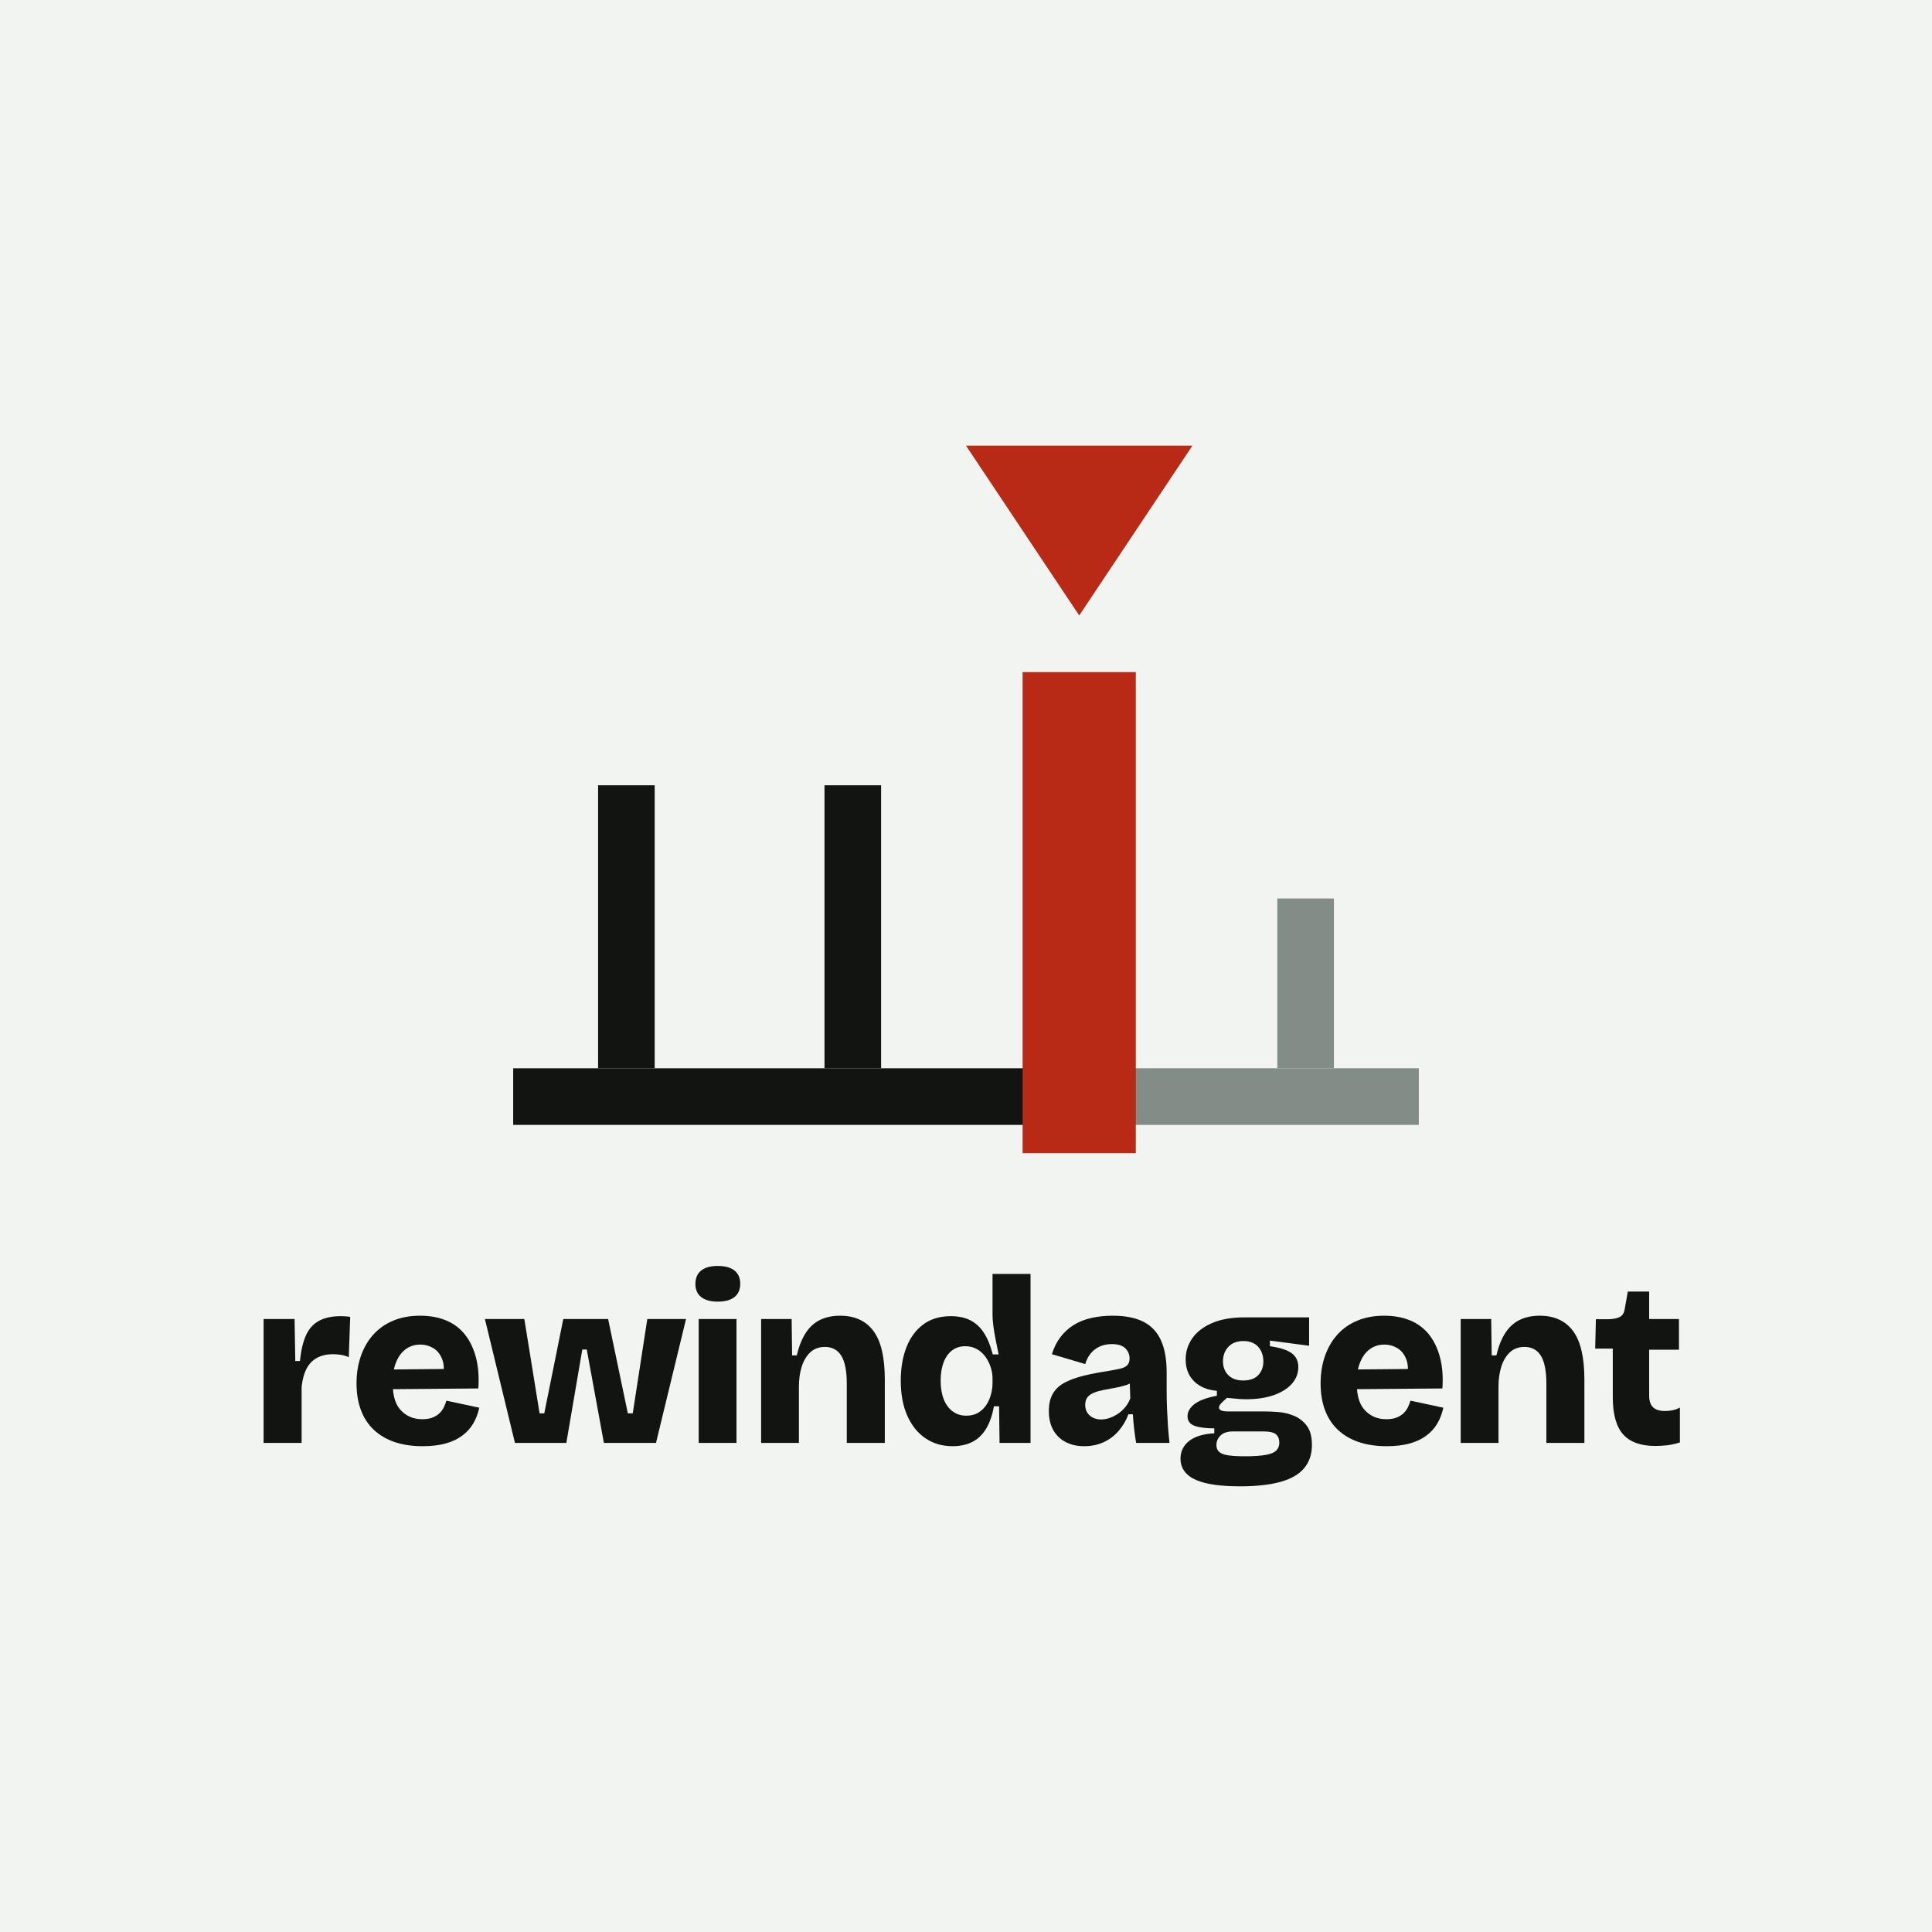
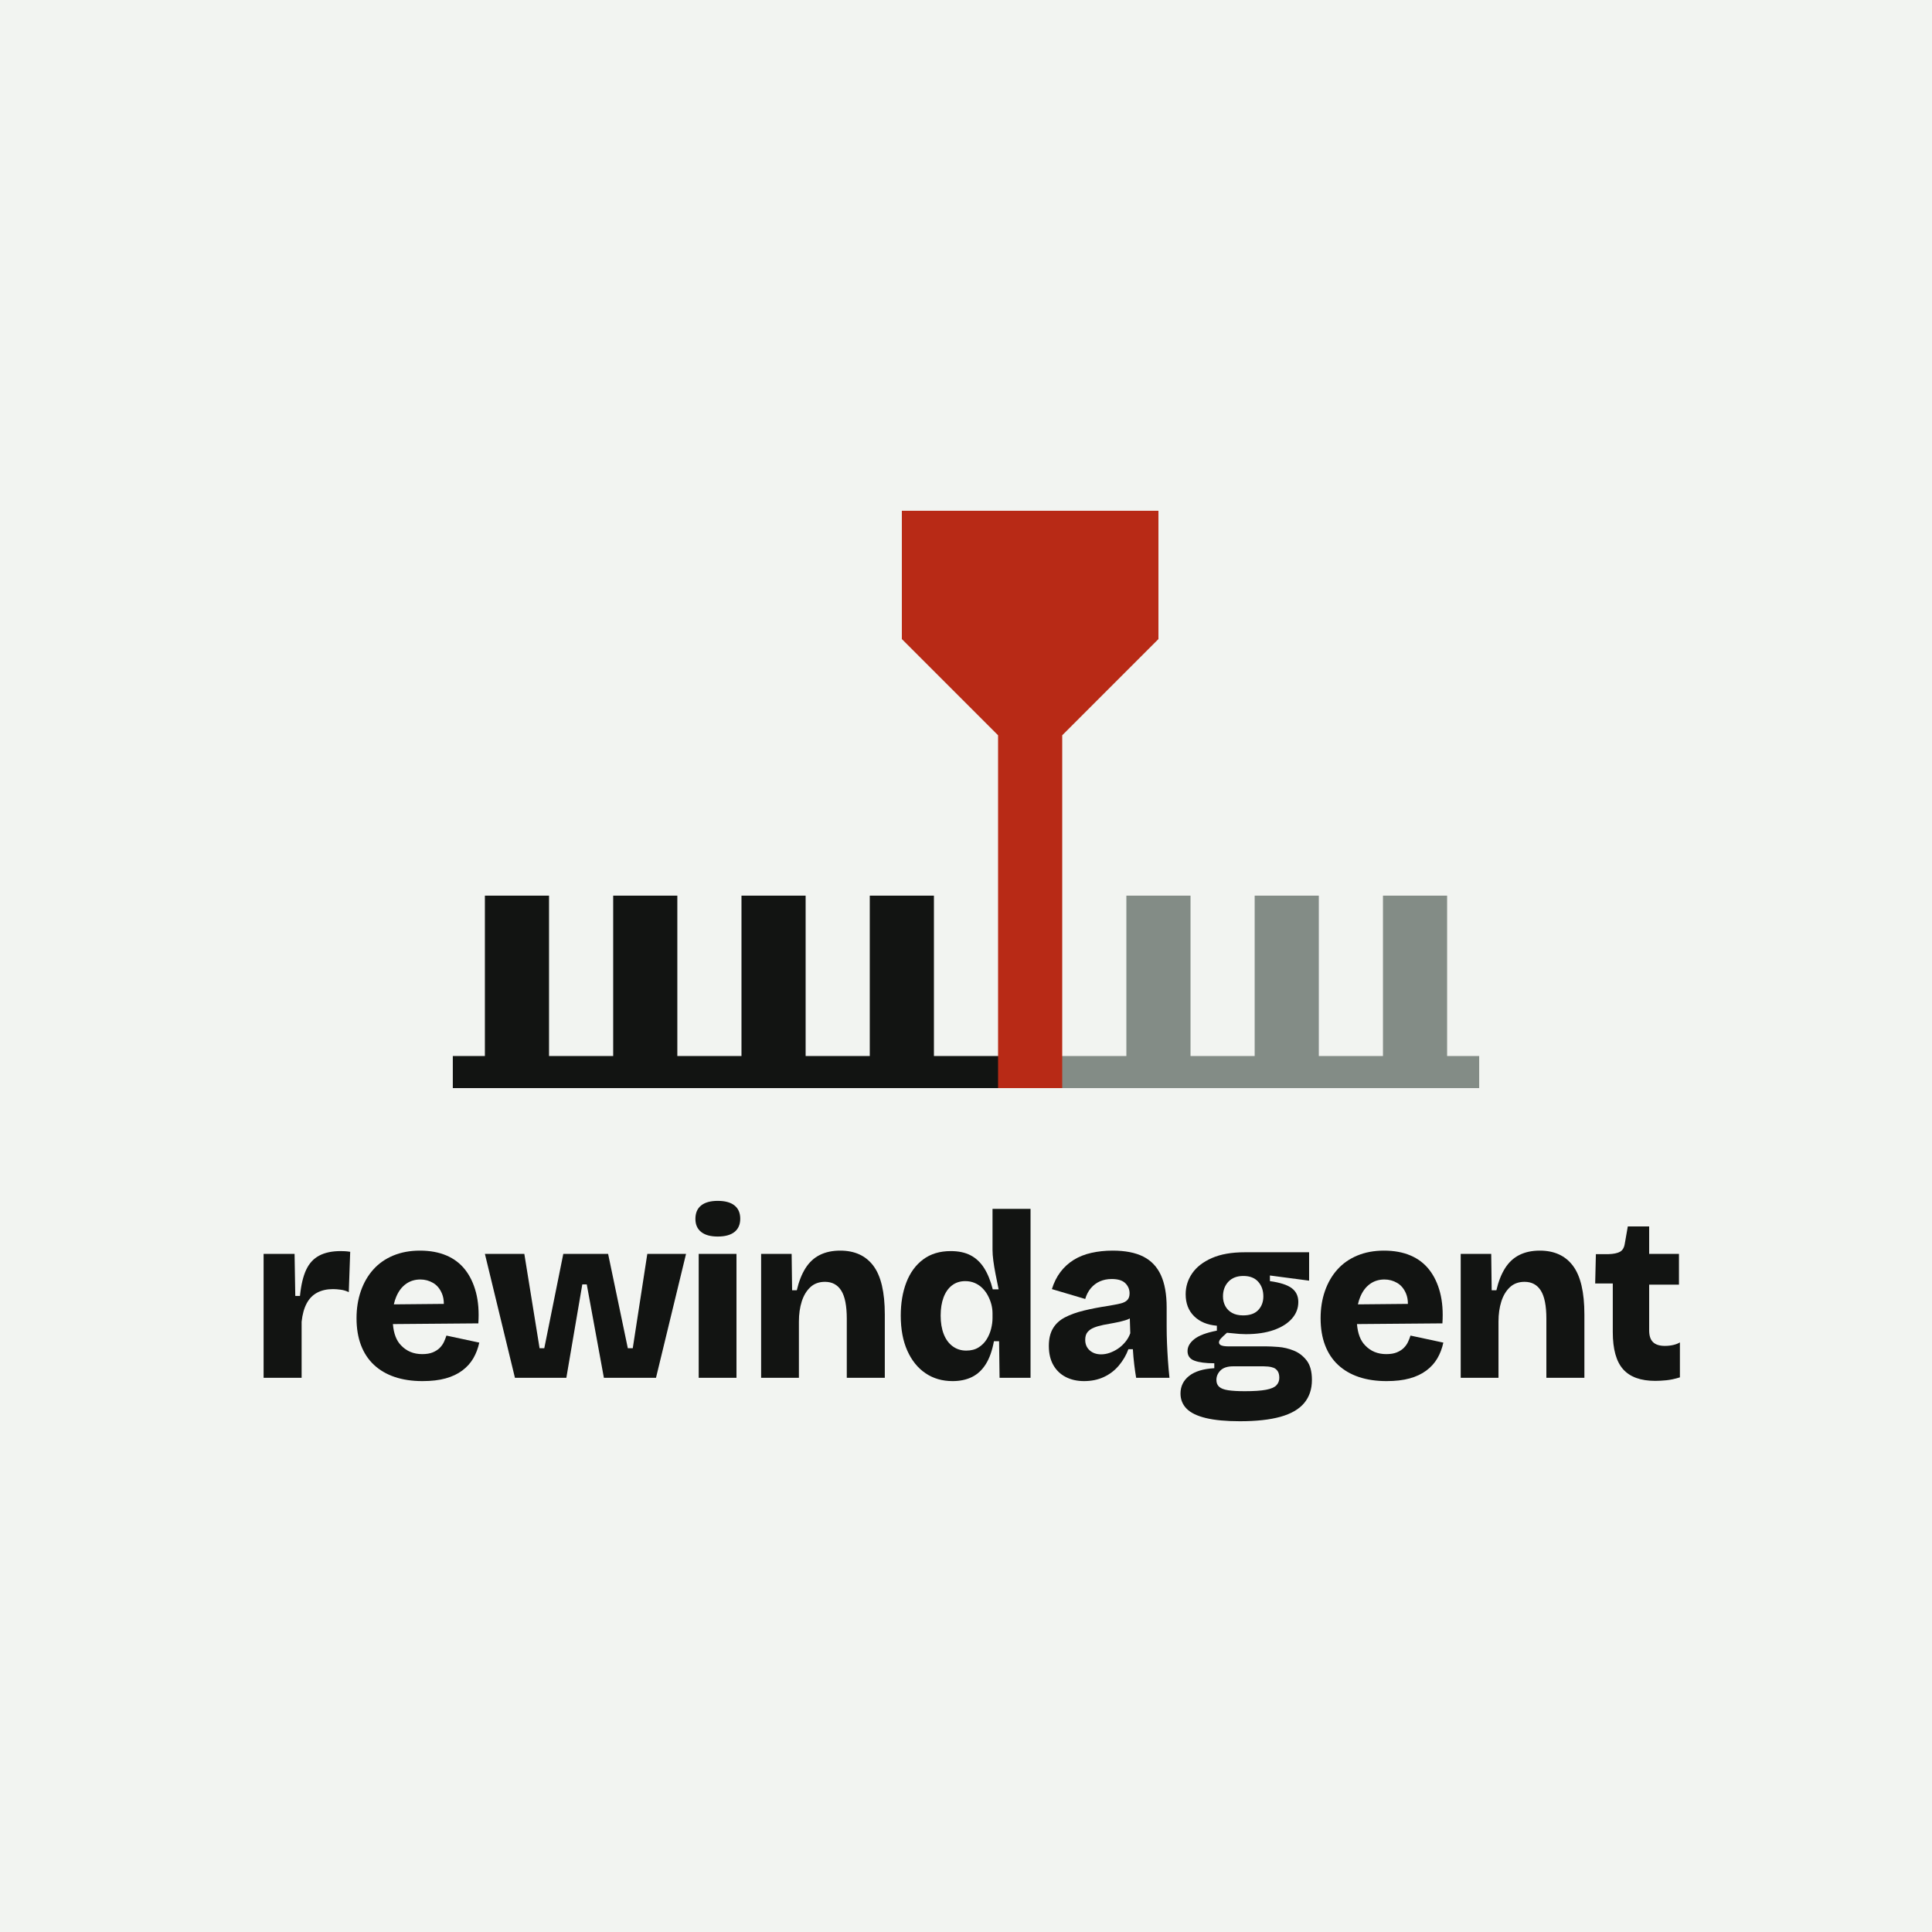
<svg xmlns="http://www.w3.org/2000/svg" viewBox="0 0 1024 1024" width="1024" height="1024" role="img">
  <rect width="1024" height="1024" fill="#F2F4F1" />
-   <g transform="translate(272.000 206.215) scale(30)">
-     <rect x="0" y="12" width="10" height="1" fill="#121412" />
-     <rect x="10" y="12" width="6" height="1" fill="#838C86" />
-     <rect x="1.5" y="7" width="1" height="5" fill="#121412" />
-     <rect x="5.5" y="7" width="1" height="5" fill="#121412" />
-     <rect x="13.5" y="9" width="1" height="3" fill="#838C86" />
-     <path d="M8 1H12L10 4ZM9 5H11V13.5H9Z" fill="#B82A16" />
+   <g transform="translate(240.000 151.715) scale(34)">
+     <rect x="0" y="12" width="9" height="0.5" fill="#121412" />
+     <rect x="9" y="12" width="7" height="0.5" fill="#838C86" />
+     <rect x="0.5" y="9.5" width="1" height="3" fill="#121412" />
+     <rect x="2.5" y="9.5" width="1" height="3" fill="#121412" />
+     <rect x="4.5" y="9.5" width="1" height="3" fill="#121412" />
+     <rect x="6.5" y="9.5" width="1" height="3" fill="#121412" />
+     <rect x="10.5" y="9.5" width="1" height="3" fill="#838C86" />
+     <rect x="12.5" y="9.5" width="1" height="3" fill="#838C86" />
+     <rect x="14.5" y="9.5" width="1" height="3" fill="#838C86" />
+     <path d="M7 3.5H11V5.5L9.5 7V12.5H8.5V7L7 5.5Z" fill="#B82A16" />
  </g>
  <g fill="#121412">
-     <path transform="translate(132.000 764.773) scale(0.12439 -0.12439)" d="M62 0V528H194L197 349H217Q224 419 243.5 460.5Q263 502 299.5 521.0Q336 540 390 540Q398 540 408.0 539.5Q418 539 431 537L425 365Q409 373 390.5 375.5Q372 378 358 378Q319 378 290.5 363.0Q262 348 245.5 317.0Q229 286 224 239V0Z" />
-     <path transform="translate(184.989 764.773) scale(0.12439 -0.12439)" d="M313 -14Q247 -14 195.0 3.5Q143 21 106.5 55.0Q70 89 51.0 139.0Q32 189 32 254Q32 317 50.5 370.0Q69 423 103.5 461.5Q138 500 188.5 521.0Q239 542 302 542Q366 542 414.5 521.5Q463 501 494.5 461.0Q526 421 541.0 363.5Q556 306 551 232L187 229Q192 168 222 138Q257 101 312 101Q339 101 357.0 108.5Q375 116 386.5 127.5Q398 139 404.5 153.0Q411 167 415 180L555 150Q547 113 529.5 83.0Q512 53 482.5 31.0Q453 9 411.5 -2.5Q370 -14 313 -14ZM191 313 404 315Q404 340 396 359Q383 390 358.0 404.5Q333 419 304 419Q269 419 242.5 400.0Q216 381 201 345Q195 331 191 313Z" />
-     <path transform="translate(255.516 764.773) scale(0.12439 -0.12439)" d="M140 0 12 528H180L245 126H265L346 528H537L621 126H642L704 528H869L741 0H519L446 398H427L359 0Z" />
-     <path transform="translate(362.612 764.773) scale(0.12439 -0.12439)" d="M62 0V528H223V0ZM143 602Q97 602 72.5 621.5Q48 641 48 677Q48 715 72.5 734.5Q97 754 143 754Q190 754 214.5 734.5Q239 715 239 678Q239 641 214.5 621.5Q190 602 143 602Z" />
-     <path transform="translate(395.699 764.773) scale(0.12439 -0.12439)" d="M62 0V528H192L194 373H214Q227 429 251.0 467.0Q275 505 312.0 523.5Q349 542 399 542Q492 542 540.5 477.0Q589 412 589 270V0H427V252Q427 334 403.5 371.5Q380 409 334 409Q296 409 271.5 386.0Q247 363 235.0 325.0Q223 287 223 240V0Z" />
-     <path transform="translate(473.191 764.773) scale(0.12439 -0.12439)" d="M255 -14Q189 -14 139.5 19.5Q90 53 62.0 115.5Q34 178 34 265Q34 345 58.0 407.0Q82 469 129.5 504.5Q177 540 247 540Q297 540 331.5 522.0Q366 504 389.0 468.0Q412 432 426 377H451Q444 411 438.0 441.5Q432 472 428.5 498.5Q425 525 425 545V720H587V0H455L453 156H431Q420 96 396.5 58.5Q373 21 337.5 3.5Q302 -14 255 -14ZM313 116Q344 116 365.5 129.5Q387 143 400.0 164.0Q413 185 419.0 209.0Q425 233 425 254V275Q425 294 420.0 313.0Q415 332 405.5 350.0Q396 368 382.0 382.0Q368 396 349.5 404.0Q331 412 309 412Q276 412 252.5 394.0Q229 376 216.5 343.0Q204 310 204.0 265.0Q204 220 217.0 186.5Q230 153 255.0 134.5Q280 116 313 116Z" />
-     <path transform="translate(551.430 764.773) scale(0.12439 -0.12439)" d="M186 -14Q142 -14 108.0 3.5Q74 21 55.0 54.5Q36 88 36 136Q36 181 53.5 210.5Q71 240 104.5 257.5Q138 275 185.0 286.5Q232 298 292 307Q321 312 340.5 316.5Q360 321 370.0 331.0Q380 341 380 360Q380 385 362.0 403.0Q344 421 304 421Q276 421 253.5 411.0Q231 401 215.0 382.0Q199 363 191 336L49 378Q62 420 85.5 451.0Q109 482 142.0 502.5Q175 523 217.5 532.5Q260 542 308 542Q388 542 438.5 516.5Q489 491 513.5 437.5Q538 384 538 300V219Q538 183 539.5 146.5Q541 110 543.5 73.5Q546 37 550 0H408Q404 23 400.0 55.5Q396 88 394 122H375Q361 84 334.5 52.5Q308 21 270.5 3.5Q233 -14 186 -14ZM259 100Q277 100 295.5 106.5Q314 113 331.0 124.5Q348 136 362.0 153.0Q376 170 383 190L381 253Q372 248 361 245Q338 238 314.5 234.0Q291 230 268.5 225.5Q246 221 228.5 214.0Q211 207 201.0 195.0Q191 183 191 162Q191 134 210.0 117.0Q229 100 259 100Z" />
-     <path transform="translate(622.953 764.773) scale(0.12439 -0.12439)" d="M275 -185Q187 -185 130.5 -171.5Q74 -158 48.0 -131.5Q22 -105 22 -67Q22 -21 58.5 8.0Q95 37 166 41V62Q111 62 81.5 73.0Q52 84 52 114Q52 142 81.0 165.0Q110 188 177 201V222Q116 227 80.0 262.5Q44 298 44 356Q44 405 72.0 445.5Q100 486 156.0 510.5Q212 535 296 535H570V414L403 436V412Q468 403 496.0 382.0Q524 361 524 323Q524 283 496.5 252.0Q469 221 419.0 203.5Q369 186 300 186Q288 186 273.5 187.0Q259 188 220 192Q204 178 195.0 168.5Q186 159 186 151Q186 145 191.0 141.0Q196 137 205.5 135.5Q215 134 226 134H387Q407 134 439.5 131.5Q472 129 504.5 116.0Q537 103 559.5 74.0Q582 45 582 -9Q582 -68 549.0 -107.5Q516 -147 448.0 -166.0Q380 -185 275 -185ZM296 -57Q354 -57 386.0 -51.0Q418 -45 430.5 -32.0Q443 -19 443 0Q443 18 436.0 28.5Q429 39 418.0 43.0Q407 47 395.5 48.0Q384 49 376 49H247Q210 49 192.5 31.5Q175 14 175 -9Q175 -28 187.0 -38.5Q199 -49 225.5 -53.0Q252 -57 296 -57ZM289 266Q332 266 353.5 289.0Q375 312 375 347Q375 385 353.0 409.5Q331 434 290 434Q249 434 226.0 409.5Q203 385 203 347Q203 324 213.0 305.5Q223 287 242.0 276.5Q261 266 289 266Z" />
-     <path transform="translate(695.967 764.773) scale(0.12439 -0.12439)" d="M313 -14Q247 -14 195.0 3.5Q143 21 106.5 55.0Q70 89 51.0 139.0Q32 189 32 254Q32 317 50.5 370.0Q69 423 103.5 461.5Q138 500 188.5 521.0Q239 542 302 542Q366 542 414.5 521.5Q463 501 494.5 461.0Q526 421 541.0 363.5Q556 306 551 232L187 229Q192 168 222 138Q257 101 312 101Q339 101 357.0 108.5Q375 116 386.5 127.5Q398 139 404.5 153.0Q411 167 415 180L555 150Q547 113 529.5 83.0Q512 53 482.5 31.0Q453 9 411.5 -2.5Q370 -14 313 -14ZM191 313 404 315Q404 340 396 359Q383 390 358.0 404.5Q333 419 304 419Q269 419 242.5 400.0Q216 381 201 345Q195 331 191 313Z" />
-     <path transform="translate(766.494 764.773) scale(0.12439 -0.12439)" d="M62 0V528H192L194 373H214Q227 429 251.0 467.0Q275 505 312.0 523.5Q349 542 399 542Q492 542 540.5 477.0Q589 412 589 270V0H427V252Q427 334 403.5 371.5Q380 409 334 409Q296 409 271.5 386.0Q247 363 235.0 325.0Q223 287 223 240V0Z" />
-     <path transform="translate(843.987 764.773) scale(0.12439 -0.12439)" d="M268 -13Q175 -13 131.0 36.5Q87 86 87 195V402H12L15 527H69Q101 528 117.5 537.0Q134 546 138 571L151 645H242V528H369V397H242V202Q242 168 258.5 152.0Q275 136 309 136Q328 136 345.0 140.0Q362 144 373 151V2Q341 -8 314.5 -10.5Q288 -13 268 -13Z" />
+     <path transform="translate(132.000 730.273) scale(0.12439 -0.12439)" d="M62 0V528H194L197 349H217Q224 419 243.5 460.5Q263 502 299.5 521.0Q336 540 390 540Q398 540 408.0 539.5Q418 539 431 537L425 365Q409 373 390.5 375.5Q372 378 358 378Q319 378 290.5 363.0Q262 348 245.5 317.0Q229 286 224 239V0Z" />
+     <path transform="translate(184.989 730.273) scale(0.12439 -0.12439)" d="M313 -14Q247 -14 195.0 3.5Q143 21 106.5 55.0Q70 89 51.0 139.0Q32 189 32 254Q32 317 50.5 370.0Q69 423 103.5 461.5Q138 500 188.5 521.0Q239 542 302 542Q366 542 414.5 521.5Q463 501 494.5 461.0Q526 421 541.0 363.5Q556 306 551 232L187 229Q192 168 222 138Q257 101 312 101Q339 101 357.0 108.5Q375 116 386.5 127.5Q398 139 404.5 153.0Q411 167 415 180L555 150Q547 113 529.5 83.0Q512 53 482.5 31.0Q453 9 411.5 -2.5Q370 -14 313 -14ZM191 313 404 315Q404 340 396 359Q383 390 358.0 404.5Q333 419 304 419Q269 419 242.5 400.0Q216 381 201 345Q195 331 191 313Z" />
+     <path transform="translate(255.516 730.273) scale(0.12439 -0.12439)" d="M140 0 12 528H180L245 126H265L346 528H537L621 126H642L704 528H869L741 0H519L446 398H427L359 0Z" />
+     <path transform="translate(362.612 730.273) scale(0.12439 -0.12439)" d="M62 0V528H223V0ZM143 602Q97 602 72.5 621.5Q48 641 48 677Q48 715 72.5 734.5Q97 754 143 754Q190 754 214.5 734.5Q239 715 239 678Q239 641 214.5 621.5Q190 602 143 602Z" />
+     <path transform="translate(395.699 730.273) scale(0.12439 -0.12439)" d="M62 0V528H192L194 373H214Q227 429 251.0 467.0Q275 505 312.0 523.5Q349 542 399 542Q492 542 540.5 477.0Q589 412 589 270V0H427V252Q427 334 403.5 371.5Q380 409 334 409Q296 409 271.5 386.0Q247 363 235.0 325.0Q223 287 223 240V0Z" />
+     <path transform="translate(473.191 730.273) scale(0.12439 -0.12439)" d="M255 -14Q189 -14 139.5 19.5Q90 53 62.0 115.5Q34 178 34 265Q34 345 58.0 407.0Q82 469 129.5 504.5Q177 540 247 540Q297 540 331.5 522.0Q366 504 389.0 468.0Q412 432 426 377H451Q444 411 438.0 441.5Q432 472 428.5 498.5Q425 525 425 545V720H587V0H455L453 156H431Q420 96 396.5 58.5Q373 21 337.5 3.5Q302 -14 255 -14ZM313 116Q344 116 365.5 129.5Q387 143 400.0 164.0Q413 185 419.0 209.0Q425 233 425 254V275Q425 294 420.0 313.0Q415 332 405.5 350.0Q396 368 382.0 382.0Q368 396 349.5 404.0Q331 412 309 412Q276 412 252.5 394.0Q229 376 216.5 343.0Q204 310 204.0 265.0Q204 220 217.0 186.5Q230 153 255.0 134.5Q280 116 313 116Z" />
+     <path transform="translate(551.430 730.273) scale(0.12439 -0.12439)" d="M186 -14Q142 -14 108.0 3.5Q74 21 55.0 54.5Q36 88 36 136Q36 181 53.5 210.5Q71 240 104.5 257.5Q138 275 185.0 286.5Q232 298 292 307Q321 312 340.5 316.5Q360 321 370.0 331.0Q380 341 380 360Q380 385 362.0 403.0Q344 421 304 421Q276 421 253.5 411.0Q231 401 215.0 382.0Q199 363 191 336L49 378Q62 420 85.5 451.0Q109 482 142.0 502.5Q175 523 217.5 532.5Q260 542 308 542Q388 542 438.5 516.5Q489 491 513.5 437.5Q538 384 538 300V219Q538 183 539.5 146.5Q541 110 543.5 73.5Q546 37 550 0H408Q404 23 400.0 55.5Q396 88 394 122H375Q361 84 334.5 52.5Q308 21 270.5 3.5Q233 -14 186 -14ZM259 100Q277 100 295.5 106.5Q314 113 331.0 124.5Q348 136 362.0 153.0Q376 170 383 190L381 253Q372 248 361 245Q338 238 314.5 234.0Q291 230 268.5 225.5Q246 221 228.5 214.0Q211 207 201.0 195.0Q191 183 191 162Q191 134 210.0 117.0Q229 100 259 100Z" />
+     <path transform="translate(622.953 730.273) scale(0.12439 -0.12439)" d="M275 -185Q187 -185 130.5 -171.5Q74 -158 48.0 -131.5Q22 -105 22 -67Q22 -21 58.5 8.0Q95 37 166 41V62Q111 62 81.5 73.0Q52 84 52 114Q52 142 81.0 165.0Q110 188 177 201V222Q116 227 80.0 262.5Q44 298 44 356Q44 405 72.0 445.5Q100 486 156.0 510.5Q212 535 296 535H570V414L403 436V412Q468 403 496.0 382.0Q524 361 524 323Q524 283 496.5 252.0Q469 221 419.0 203.5Q369 186 300 186Q288 186 273.5 187.0Q259 188 220 192Q204 178 195.0 168.5Q186 159 186 151Q186 145 191.0 141.0Q196 137 205.5 135.5Q215 134 226 134H387Q407 134 439.5 131.5Q472 129 504.5 116.0Q537 103 559.5 74.0Q582 45 582 -9Q582 -68 549.0 -107.5Q516 -147 448.0 -166.0Q380 -185 275 -185ZM296 -57Q354 -57 386.0 -51.0Q418 -45 430.5 -32.0Q443 -19 443 0Q443 18 436.0 28.5Q429 39 418.0 43.0Q407 47 395.5 48.0Q384 49 376 49H247Q210 49 192.5 31.5Q175 14 175 -9Q175 -28 187.0 -38.5Q199 -49 225.5 -53.0Q252 -57 296 -57ZM289 266Q332 266 353.5 289.0Q375 312 375 347Q375 385 353.0 409.5Q331 434 290 434Q249 434 226.0 409.5Q203 385 203 347Q203 324 213.0 305.5Q223 287 242.0 276.5Q261 266 289 266Z" />
+     <path transform="translate(695.967 730.273) scale(0.12439 -0.12439)" d="M313 -14Q247 -14 195.0 3.5Q143 21 106.5 55.0Q70 89 51.0 139.0Q32 189 32 254Q32 317 50.5 370.0Q69 423 103.5 461.5Q138 500 188.5 521.0Q239 542 302 542Q366 542 414.5 521.5Q463 501 494.5 461.0Q526 421 541.0 363.5Q556 306 551 232L187 229Q192 168 222 138Q257 101 312 101Q339 101 357.0 108.5Q375 116 386.5 127.5Q398 139 404.5 153.0Q411 167 415 180L555 150Q547 113 529.5 83.0Q512 53 482.5 31.0Q453 9 411.5 -2.5Q370 -14 313 -14ZM191 313 404 315Q404 340 396 359Q383 390 358.0 404.5Q333 419 304 419Q269 419 242.5 400.0Q216 381 201 345Q195 331 191 313Z" />
+     <path transform="translate(766.494 730.273) scale(0.12439 -0.12439)" d="M62 0V528H192L194 373H214Q227 429 251.0 467.0Q275 505 312.0 523.5Q349 542 399 542Q492 542 540.5 477.0Q589 412 589 270V0H427V252Q427 334 403.5 371.5Q380 409 334 409Q296 409 271.5 386.0Q247 363 235.0 325.0Q223 287 223 240V0Z" />
+     <path transform="translate(843.987 730.273) scale(0.12439 -0.12439)" d="M268 -13Q175 -13 131.0 36.5Q87 86 87 195V402H12L15 527H69Q101 528 117.5 537.0Q134 546 138 571L151 645H242V528H369V397H242V202Q242 168 258.5 152.0Q275 136 309 136Q328 136 345.0 140.0Q362 144 373 151V2Q341 -8 314.5 -10.5Q288 -13 268 -13Z" />
  </g>
</svg>
